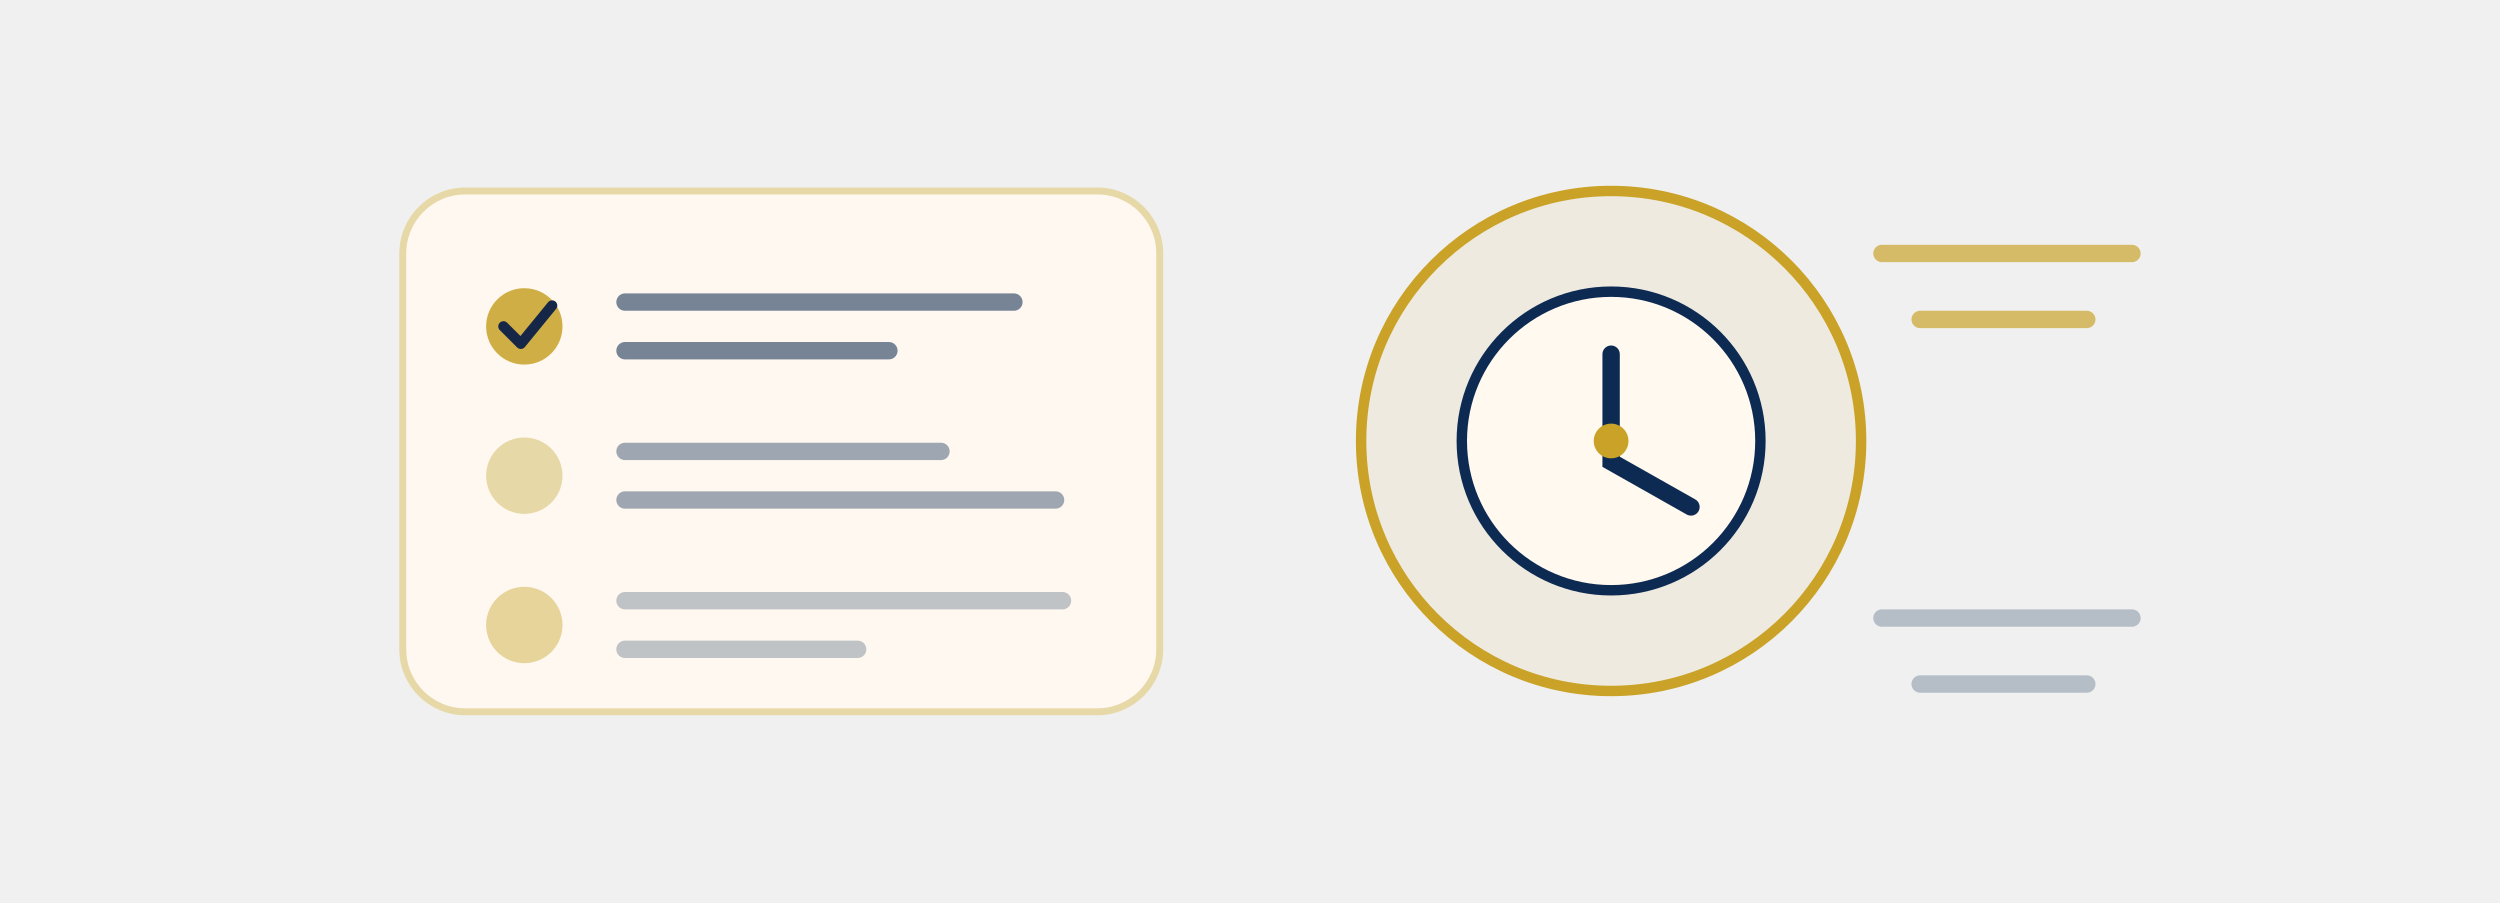
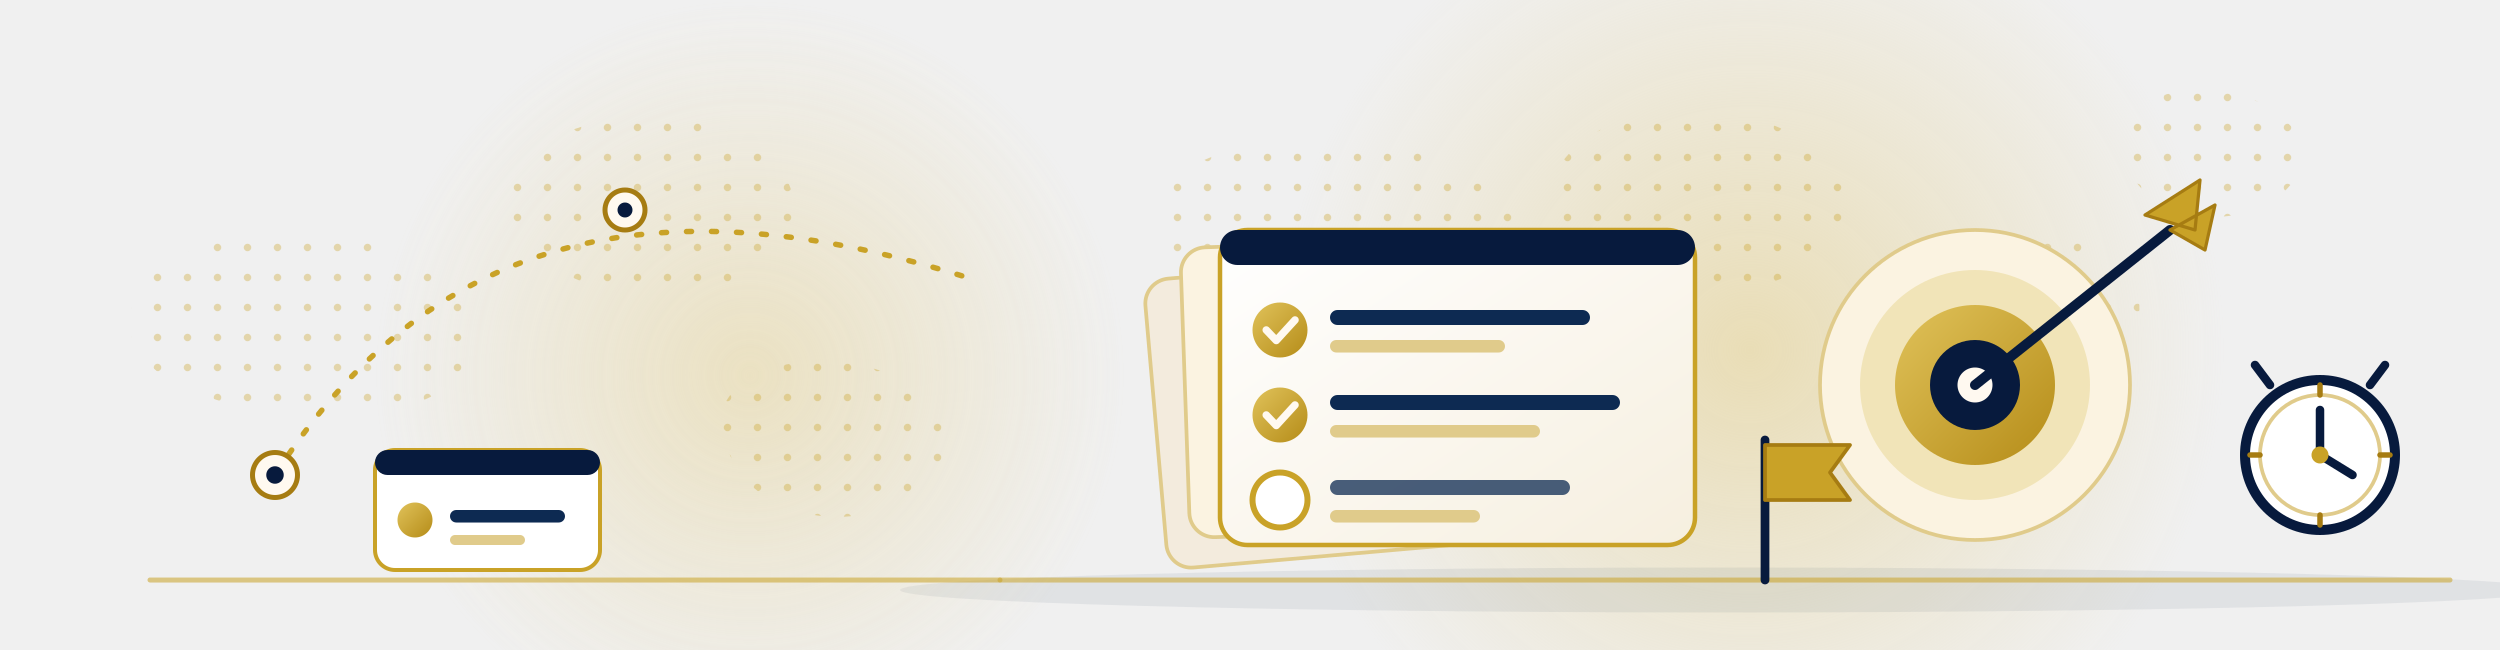
- <svg xmlns="http://www.w3.org/2000/svg" viewBox="0 0 720 260" fill="none">
-   <g opacity=".94">
-     <rect x="116" y="55" width="218" height="150" rx="18" fill="#FFF9F0" stroke="#E7D7A3" stroke-width="2" />
-     <circle cx="151" cy="94" r="11" fill="#C9A227" opacity=".9" />
-     <path d="m145 94 5 5 9-11" stroke="#071A3D" stroke-width="3" stroke-linecap="round" stroke-linejoin="round" />
-     <path d="M180 87h112M180 101h76" stroke="#0D2A52" stroke-width="5" stroke-linecap="round" opacity=".6" />
-     <circle cx="151" cy="137" r="11" fill="#E7D7A3" />
-     <path d="M180 130h91M180 144h124" stroke="#0D2A52" stroke-width="5" stroke-linecap="round" opacity=".42" />
-     <circle cx="151" cy="180" r="11" fill="#C9A227" opacity=".45" />
-     <path d="M180 173h126M180 187h67" stroke="#0D2A52" stroke-width="5" stroke-linecap="round" opacity=".28" />
+ <svg xmlns="http://www.w3.org/2000/svg" viewBox="0 0 1000 260" preserveAspectRatio="xMaxYMid meet" role="img" aria-label="Action Center : décisions, cible et horloge">
+   <defs>
+     <radialGradient id="glow" cx="50%" cy="50%" r="50%">
+       <stop offset="0" stop-color="#E7D7A3" stop-opacity=".75" />
+       <stop offset="1" stop-color="#E7D7A3" stop-opacity="0" />
+     </radialGradient>
+     <linearGradient id="card" x1="0" y1="0" x2="1" y2="1">
+       <stop offset="0" stop-color="#FFFFFF" />
+       <stop offset="1" stop-color="#F6EFDF" />
+     </linearGradient>
+     <linearGradient id="goldF" x1="0" y1="0" x2="1" y2="1">
+       <stop offset="0" stop-color="#E0C25A" />
+       <stop offset="1" stop-color="#B58C18" />
+     </linearGradient>
+     <pattern id="dots" width="12" height="12" patternUnits="userSpaceOnUse">
+       <circle cx="3" cy="3" r="1.5" fill="#C9A227" />
+     </pattern>
+     <clipPath id="land">
+       <path d="M470 70c30-18 70-20 100-8s48 26 40 44-40 26-78 22-80-20-62-58z" />
+       <path d="M640 52c26-12 62-10 84 6s18 40-8 52-62 6-82-10-18-34 6-48z" />
+       <path d="M780 96c22-10 52-6 68 10s6 38-18 46-52-2-62-22 0-26 12-34z" />
+       <path d="M860 40c18-8 44-4 56 10s0 32-22 36-42-8-44-24 2-16 10-22z" />
+     </clipPath>
+   </defs>
+   <circle cx="700" cy="140" r="190" fill="url(#glow)" />
+   <rect x="440" y="30" width="520" height="140" fill="url(#dots)" opacity=".34" clip-path="url(#land)" />
+   <ellipse cx="690" cy="236" rx="330" ry="9" fill="#071A3D" opacity=".07" />
+   <path d="M400 232h580" stroke="#C9A227" stroke-opacity=".55" stroke-width="2" stroke-linecap="round" />
+   <g>
+     <rect x="462" y="104" width="186" height="116" rx="10" fill="#F3EBDD" stroke="#E0CB8B" stroke-width="1.5" transform="rotate(-5 555 162)" />
+     <rect x="474" y="96" width="186" height="116" rx="10" fill="#FBF3E1" stroke="#E0CB8B" stroke-width="1.5" transform="rotate(-2 567 154)" />
+     <rect x="488" y="92" width="190" height="126" rx="11" fill="url(#card)" stroke="#C9A227" stroke-width="1.8" />
+     <rect x="488" y="92" width="190" height="14" rx="7" fill="#071A3D" />
+     <g>
+       <circle cx="512" cy="132" r="11" fill="url(#goldF)" />
+       <path d="M506.5 132l4 4.2 7.5-8.2" fill="none" stroke="#FFF9F0" stroke-width="3" stroke-linecap="round" stroke-linejoin="round" />
+       <rect x="532" y="124" width="104" height="6" rx="3" fill="#0D2A52" />
+       <rect x="532" y="136" width="70" height="5" rx="2.5" fill="#E0CB8B" />
+       <circle cx="512" cy="166" r="11" fill="url(#goldF)" />
+       <path d="M506.5 166l4 4.2 7.5-8.2" fill="none" stroke="#FFF9F0" stroke-width="3" stroke-linecap="round" stroke-linejoin="round" />
+       <rect x="532" y="158" width="116" height="6" rx="3" fill="#0D2A52" />
+       <rect x="532" y="170" width="84" height="5" rx="2.5" fill="#E0CB8B" />
+       <circle cx="512" cy="200" r="11" fill="#FFFFFF" stroke="#C9A227" stroke-width="2.4" />
+       <rect x="532" y="192" width="96" height="6" rx="3" fill="#0D2A52" fill-opacity=".75" />
+       <rect x="532" y="204" width="60" height="5" rx="2.5" fill="#E0CB8B" />
+     </g>
  </g>
  <g>
-     <circle cx="464" cy="127" r="72" fill="#E7D7A3" fill-opacity=".22" stroke="#C9A227" stroke-width="3" />
-     <circle cx="464" cy="127" r="43" fill="#FFF9F0" stroke="#0D2A52" stroke-width="3" />
-     <path d="M464 102v31l23 13" stroke="#0D2A52" stroke-width="5" stroke-linecap="round" />
-     <circle cx="464" cy="127" r="5" fill="#C9A227" />
+     <circle cx="790" cy="154" r="62" fill="#FBF3E1" stroke="#E0CB8B" stroke-width="1.5" />
+     <circle cx="790" cy="154" r="46" fill="#F1E4B8" />
+     <circle cx="790" cy="154" r="32" fill="url(#goldF)" />
+     <circle cx="790" cy="154" r="18" fill="#071A3D" />
+     <circle cx="790" cy="154" r="7" fill="#FFF9F0" />
+     <path d="M790 154L868 92" stroke="#071A3D" stroke-width="4" stroke-linecap="round" />
+     <path d="M868 92l18-10-4 18zM858 86l22-14-2 20z" fill="#C9A227" stroke="#A67C12" stroke-width="1.3" stroke-linejoin="round" />
  </g>
-   <path d="M542 73h72M553 92h48" stroke="#C9A227" stroke-width="5" stroke-linecap="round" opacity=".68" />
-   <path d="M542 178h72M553 197h48" stroke="#0D2A52" stroke-width="5" stroke-linecap="round" opacity=".26" />
+   <g>
+     <circle cx="928" cy="182" r="30" fill="#FFFFFF" stroke="#071A3D" stroke-width="4" />
+     <circle cx="928" cy="182" r="24" fill="none" stroke="#E0CB8B" stroke-width="1.5" />
+     <path d="M928 182V164M928 182l13 8" stroke="#071A3D" stroke-width="3.4" stroke-linecap="round" />
+     <circle cx="928" cy="182" r="3.4" fill="#C9A227" />
+     <path d="M928 154v4M928 206v4M900 182h4M952 182h4" stroke="#A67C12" stroke-width="2.2" stroke-linecap="round" />
+     <path d="M908 154l-6-8M948 154l6-8" stroke="#071A3D" stroke-width="3.4" stroke-linecap="round" />
+   </g>
+   <g>
+     <path d="M706 232V176" stroke="#071A3D" stroke-width="3.5" stroke-linecap="round" />
+     <path d="M706 178h34l-8 11 8 11h-34z" fill="#C9A227" stroke="#A67C12" stroke-width="1.5" stroke-linejoin="round" />
+   </g>
+   <circle cx="300" cy="150" r="150" fill="url(#glow)" opacity=".8" />
+   <defs>
+     <clipPath id="landL">
+       <path d="M60 110c26-20 66-24 96-10s44 30 30 48-52 24-92 14-52-30-34-52z" />
+       <path d="M220 56c26-14 62-12 84 4s16 40-10 52-60 6-80-10-16-34 6-46z" />
+       <path d="M300 150c24-10 56-6 72 10s4 36-20 44-52-2-60-22 0-24 8-32z" />
+     </clipPath>
+   </defs>
+   <rect x="40" y="40" width="360" height="170" fill="url(#dots)" opacity=".34" clip-path="url(#landL)" />
+   <path d="M60 232h340" stroke="#C9A227" stroke-opacity=".55" stroke-width="2" stroke-linecap="round" />
+   <path d="M110 190C170 96 260 70 390 112" fill="none" stroke="#C9A227" stroke-width="2.2" stroke-dasharray="2 8" stroke-linecap="round" />
+   <g transform="translate(110 190)">
+     <circle r="9" fill="#FFF9F0" stroke="#A67C12" stroke-width="2" />
+     <circle r="3.5" fill="#071A3D" />
+   </g>
+   <g transform="translate(250 84)">
+     <circle r="8" fill="#FFF9F0" stroke="#A67C12" stroke-width="2" />
+     <circle r="3" fill="#071A3D" />
+   </g>
+   <g transform="translate(150 214)">
+     <rect x="0" y="-34" width="90" height="48" rx="8" fill="#FFFFFF" stroke="#C9A227" stroke-width="1.6" />
+     <rect x="0" y="-34" width="90" height="10" rx="5" fill="#071A3D" />
+     <circle cx="16" cy="-6" r="7" fill="url(#goldF)" />
+     <rect x="30" y="-10" width="46" height="5" rx="2.5" fill="#0D2A52" />
+     <rect x="30" y="0" width="30" height="4" rx="2" fill="#E0CB8B" />
+   </g>
</svg>
